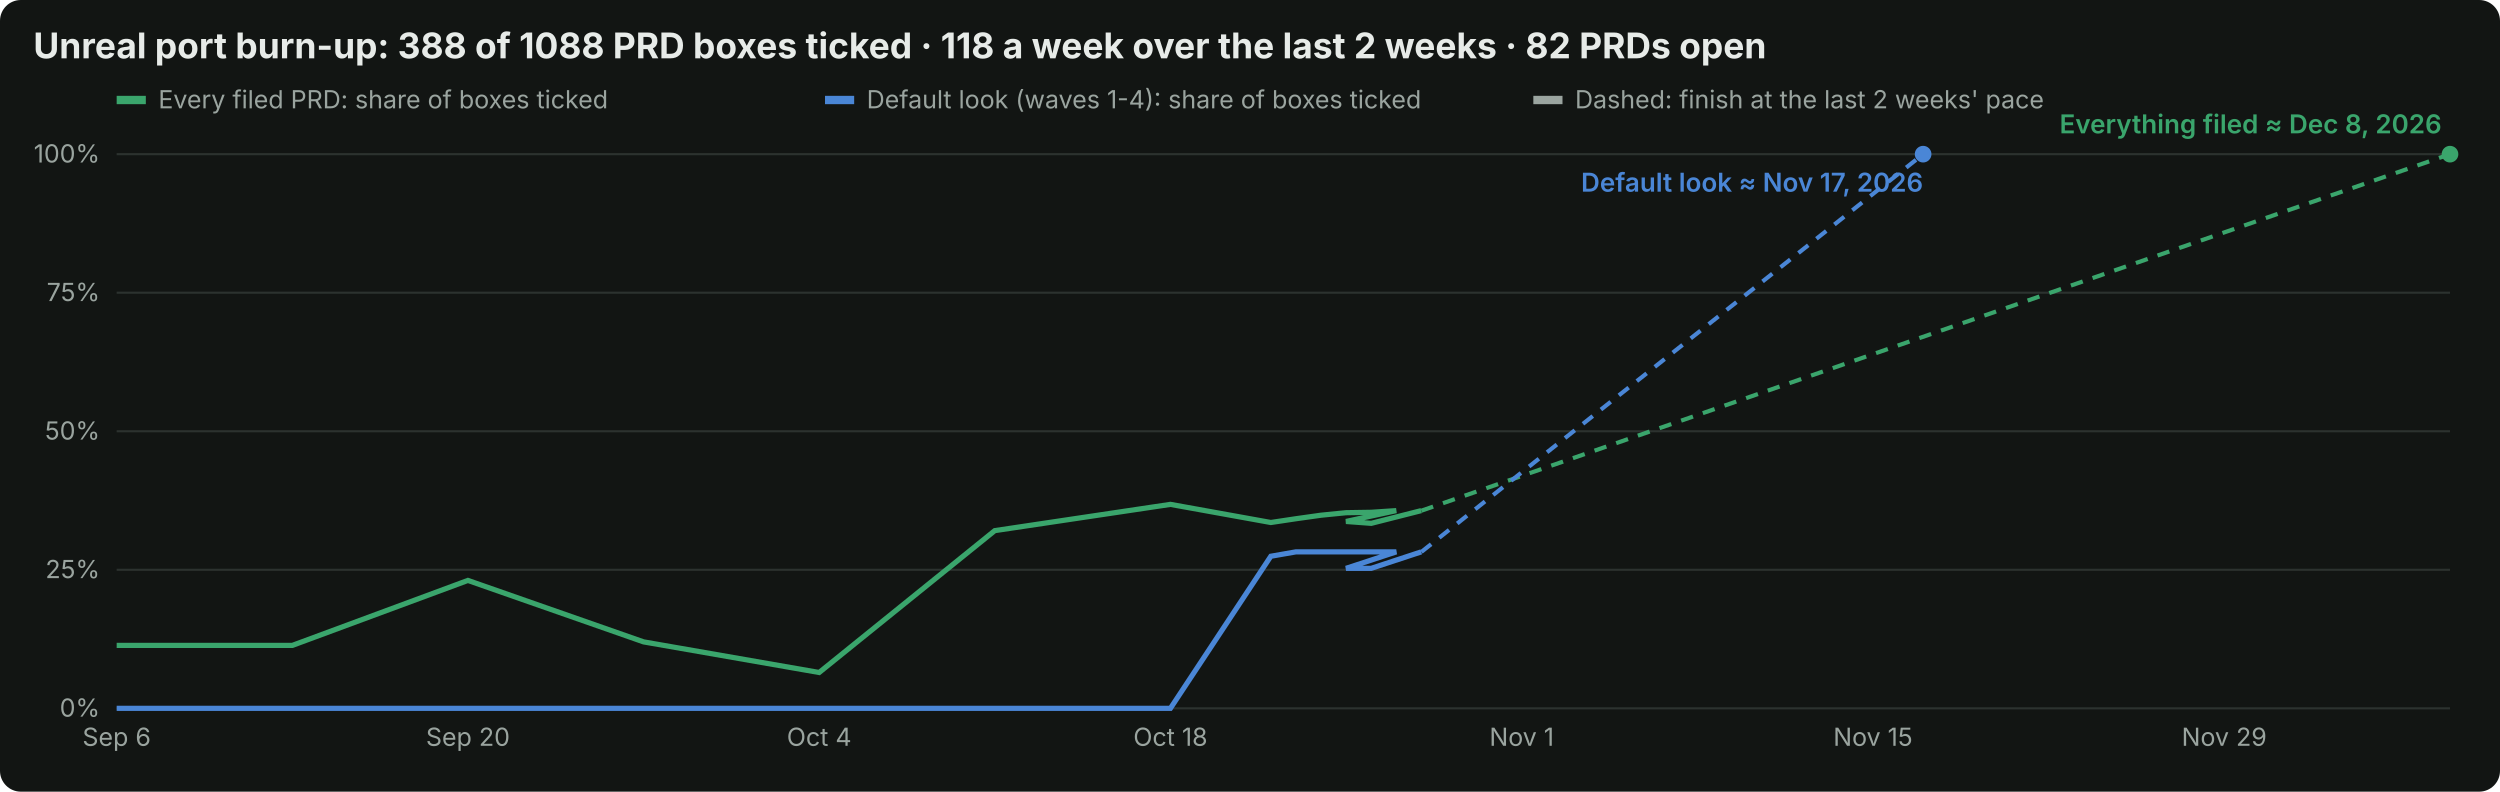
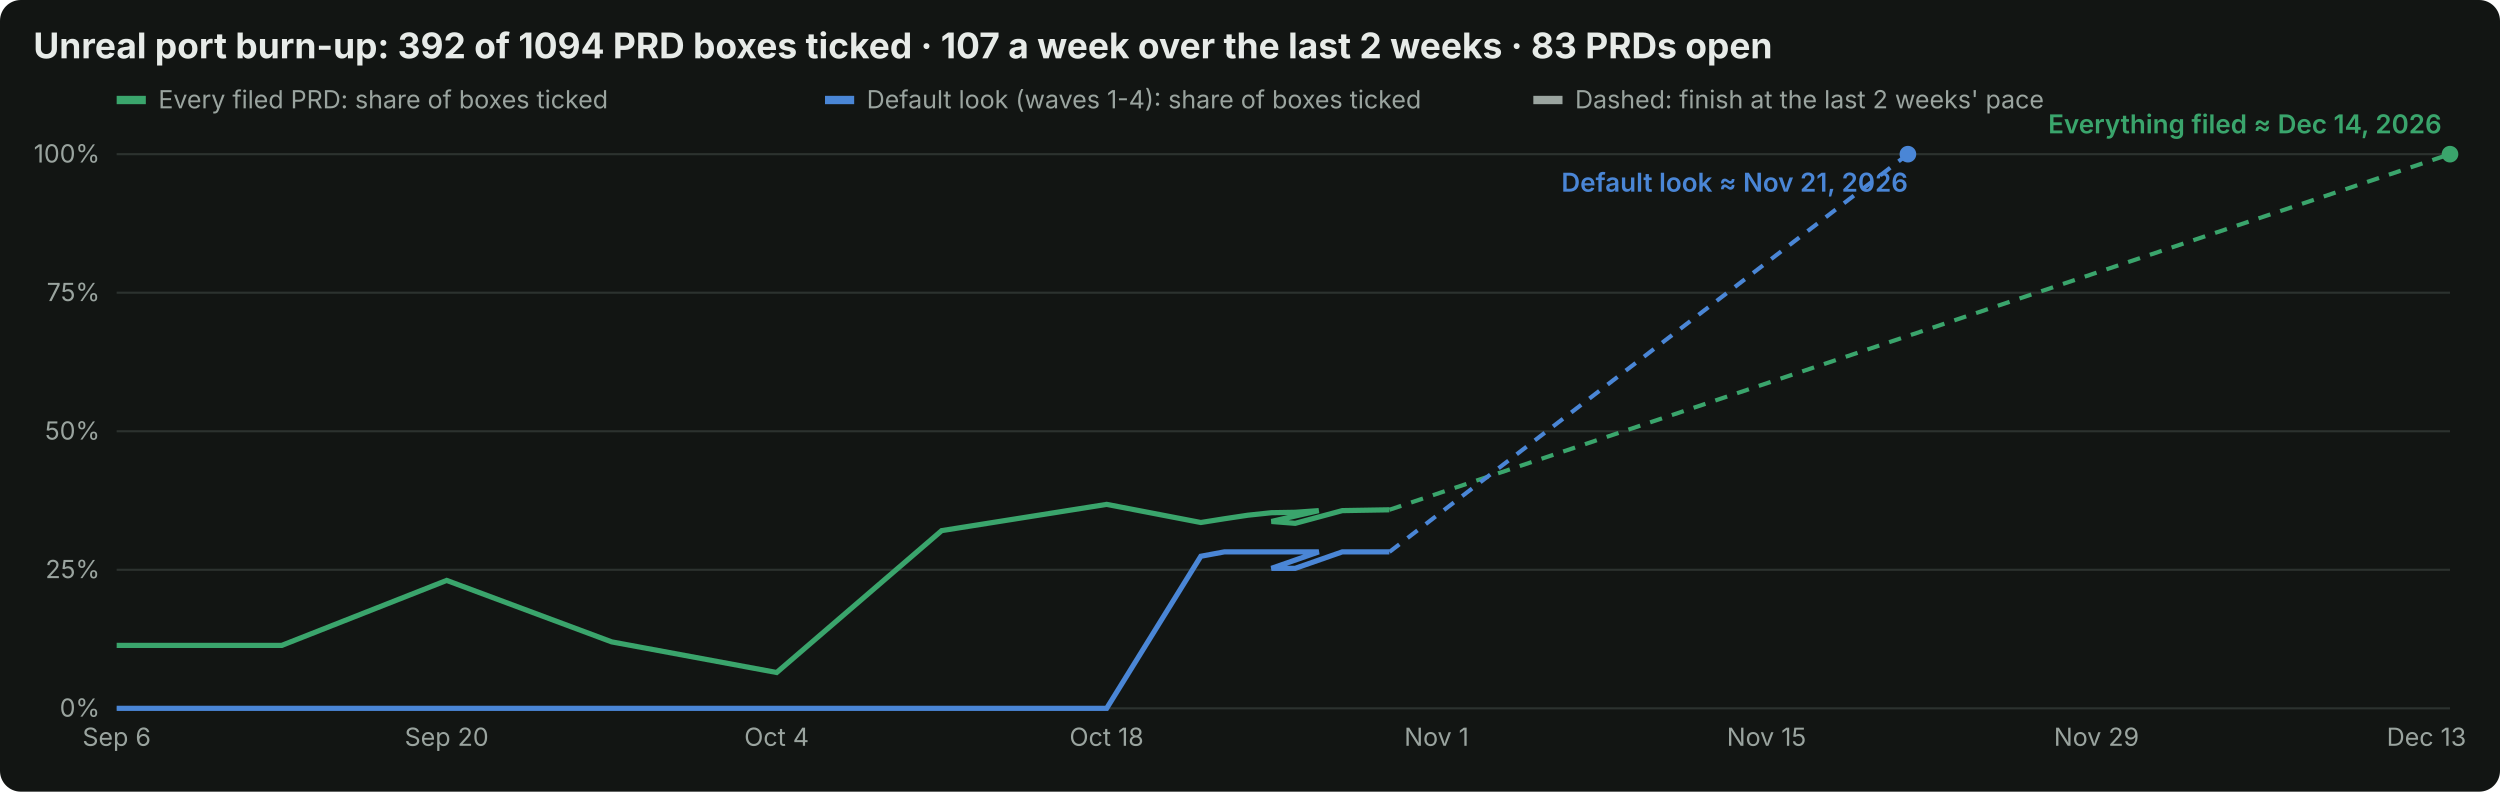
<svg xmlns="http://www.w3.org/2000/svg" viewBox="0 0 1200 380" width="1200" height="380" font-family="system-ui, -apple-system, Segoe UI, sans-serif">
  <style>.h{fill:#e7ebe8;font-size:17px;font-weight:700}.t{fill:#9aa49f;font-size:12px}.e{font-size:12.5px;font-weight:600}</style>
  <rect width="1200" height="380" rx="10" fill="#121513" />
-   <text x="16" y="28" class="h">Unreal port burn-up: 388 of 1088 PRD boxes ticked · 118 a week over the last 2 weeks · 82 PRDs open</text>
+   <text x="16" y="28" class="h">Unreal port burn-up: 392 of 1094 PRD boxes ticked · 107 a week over the last 2 weeks · 83 PRDs open</text>
  <rect x="56" y="46" width="14" height="4" fill="#3aa56c" />
  <text x="76" y="52" class="t">Every filed PRD: share of boxes ticked</text>
  <rect x="396" y="46" width="14" height="4" fill="#4a86d6" />
  <text x="416" y="52" class="t">Default look (waves 1-4): share of boxes ticked</text>
  <rect x="736" y="46" width="14" height="4" fill="#9aa49f" />
  <text x="756" y="52" class="t">Dashed: finish at the last 2 weeks' pace</text>
  <line x1="56" x2="1176" y1="340" y2="340" stroke="#2c322f" />
  <text x="48" y="344" class="t" text-anchor="end">0%</text>
  <line x1="56" x2="1176" y1="273.5" y2="273.5" stroke="#2c322f" />
  <text x="48" y="277.5" class="t" text-anchor="end">25%</text>
  <line x1="56" x2="1176" y1="207" y2="207" stroke="#2c322f" />
  <text x="48" y="211" class="t" text-anchor="end">50%</text>
  <line x1="56" x2="1176" y1="140.5" y2="140.5" stroke="#2c322f" />
  <text x="48" y="144.5" class="t" text-anchor="end">75%</text>
  <line x1="56" x2="1176" y1="74" y2="74" stroke="#2c322f" />
  <text x="48" y="78" class="t" text-anchor="end">100%</text>
  <text x="56" y="358" class="t" text-anchor="middle">Sep 6</text>
-   <text x="224.602" y="358" class="t" text-anchor="middle">Sep 20</text>
-   <text x="393.204" y="358" class="t" text-anchor="middle">Oct 4</text>
-   <text x="561.806" y="358" class="t" text-anchor="middle">Oct 18</text>
-   <text x="730.409" y="358" class="t" text-anchor="middle">Nov 1</text>
-   <text x="899.011" y="358" class="t" text-anchor="middle">Nov 15</text>
-   <text x="1067.613" y="358" class="t" text-anchor="middle">Nov 29</text>
-   <path d="M56.0,309.8L140.3,309.8L224.6,278.6L308.9,308.1L393.2,322.8L477.5,254.7L561.8,242.1L610.0,250.8L622.0,249.0L634.1,247.3L646.1,246.1L658.2,245.9L670.2,245.1L646.1,250.3L658.2,251.2L682.2,245.1" stroke="#3aa56c" stroke-width="2.5" fill="none" />
-   <path d="M56.0,340.0L140.3,340.0L224.6,340.0L308.9,340.0L393.2,340.0L477.5,340.0L561.8,340.0L610.0,267.0L622.0,264.9L634.1,264.9L646.1,264.9L658.2,264.9L670.2,264.9L646.1,272.8L658.2,272.8L682.2,264.9" stroke="#4a86d6" stroke-width="2.5" fill="none" />
-   <path d="M682.237,245.14L1176,74" stroke="#3aa56c" stroke-width="2" stroke-dasharray="6 5" fill="none" />
+   <text x="214.384" y="358" class="t" text-anchor="middle">Sep 20</text>
+   <text x="372.768" y="358" class="t" text-anchor="middle">Oct 4</text>
+   <text x="531.152" y="358" class="t" text-anchor="middle">Oct 18</text>
+   <text x="689.535" y="358" class="t" text-anchor="middle">Nov 1</text>
+   <text x="847.919" y="358" class="t" text-anchor="middle">Nov 15</text>
+   <text x="1006.303" y="358" class="t" text-anchor="middle">Nov 29</text>
+   <text x="1164.687" y="358" class="t" text-anchor="middle">Dec 13</text>
+   <path d="M56.0,309.8L135.2,309.8L214.4,278.6L293.6,308.1L372.8,322.8L452.0,254.7L531.2,242.1L576.4,250.8L587.7,249.0L599.0,247.3L610.3,246.1L621.7,245.9L633.0,245.1L610.3,250.3L621.7,251.2L644.3,245.1L666.9,244.7" stroke="#3aa56c" stroke-width="2.5" fill="none" />
+   <path d="M56.0,340.0L135.2,340.0L214.4,340.0L293.6,340.0L372.8,340.0L452.0,340.0L531.2,340.0L576.4,267.0L587.7,264.9L599.0,264.9L610.3,264.9L621.7,264.9L633.0,264.9L610.3,272.8L621.7,272.8L644.3,264.9L666.9,264.9" stroke="#4a86d6" stroke-width="2.5" fill="none" />
+   <path d="M666.909,244.687L1176,74" stroke="#3aa56c" stroke-width="2" stroke-dasharray="6 5" fill="none" />
  <circle cx="1176" cy="74" r="4" fill="#3aa56c" />
-   <text x="1172" y="64" class="e" fill="#3aa56c" text-anchor="end">Everything filed ≈ Dec 8, 2026</text>
-   <path d="M682.237,264.933L923.097,74" stroke="#4a86d6" stroke-width="2" stroke-dasharray="6 5" fill="none" />
-   <circle cx="923.097" cy="74" r="4" fill="#4a86d6" />
-   <text x="923.097" y="92" class="e" fill="#4a86d6" text-anchor="end">Default look ≈ Nov 17, 2026</text>
+   <text x="1172" y="64" class="e" fill="#3aa56c" text-anchor="end">Everything filed ≈ Dec 14, 2026</text>
+   <path d="M666.909,264.933L915.798,74" stroke="#4a86d6" stroke-width="2" stroke-dasharray="6 5" fill="none" />
+   <circle cx="915.798" cy="74" r="4" fill="#4a86d6" />
+   <text x="915.798" y="92" class="e" fill="#4a86d6" text-anchor="end">Default look ≈ Nov 21, 2026</text>
</svg>
